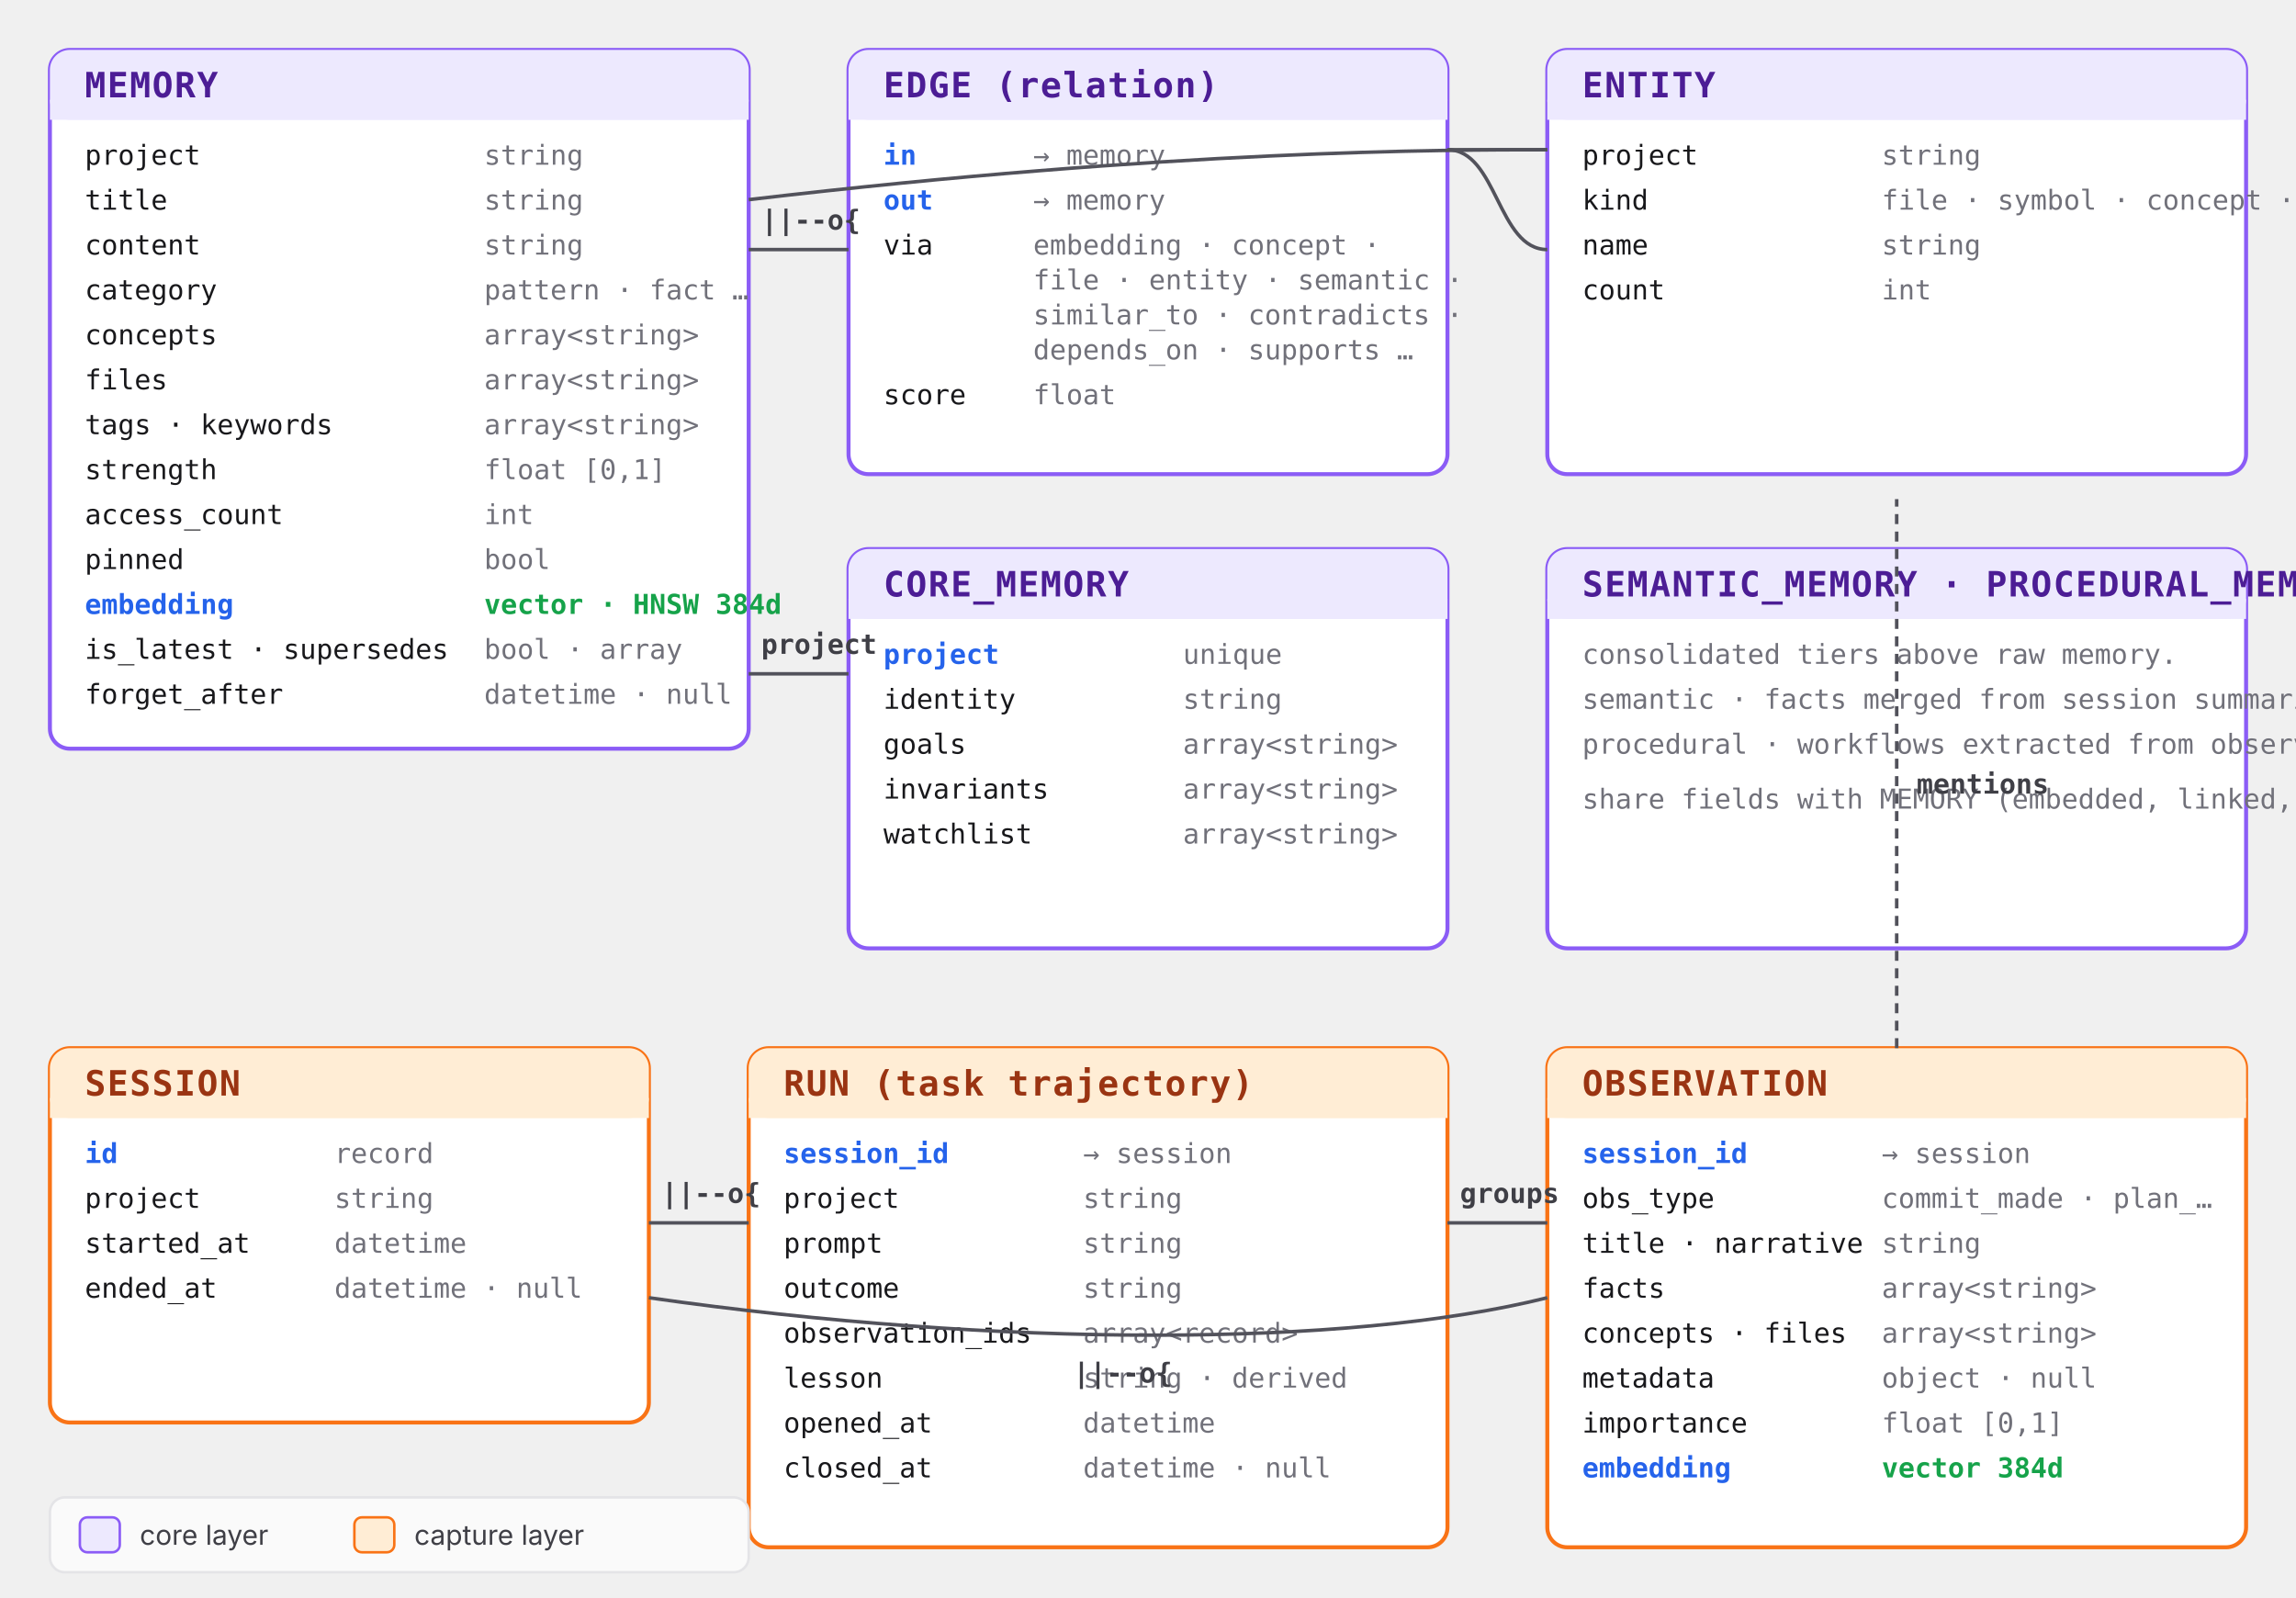
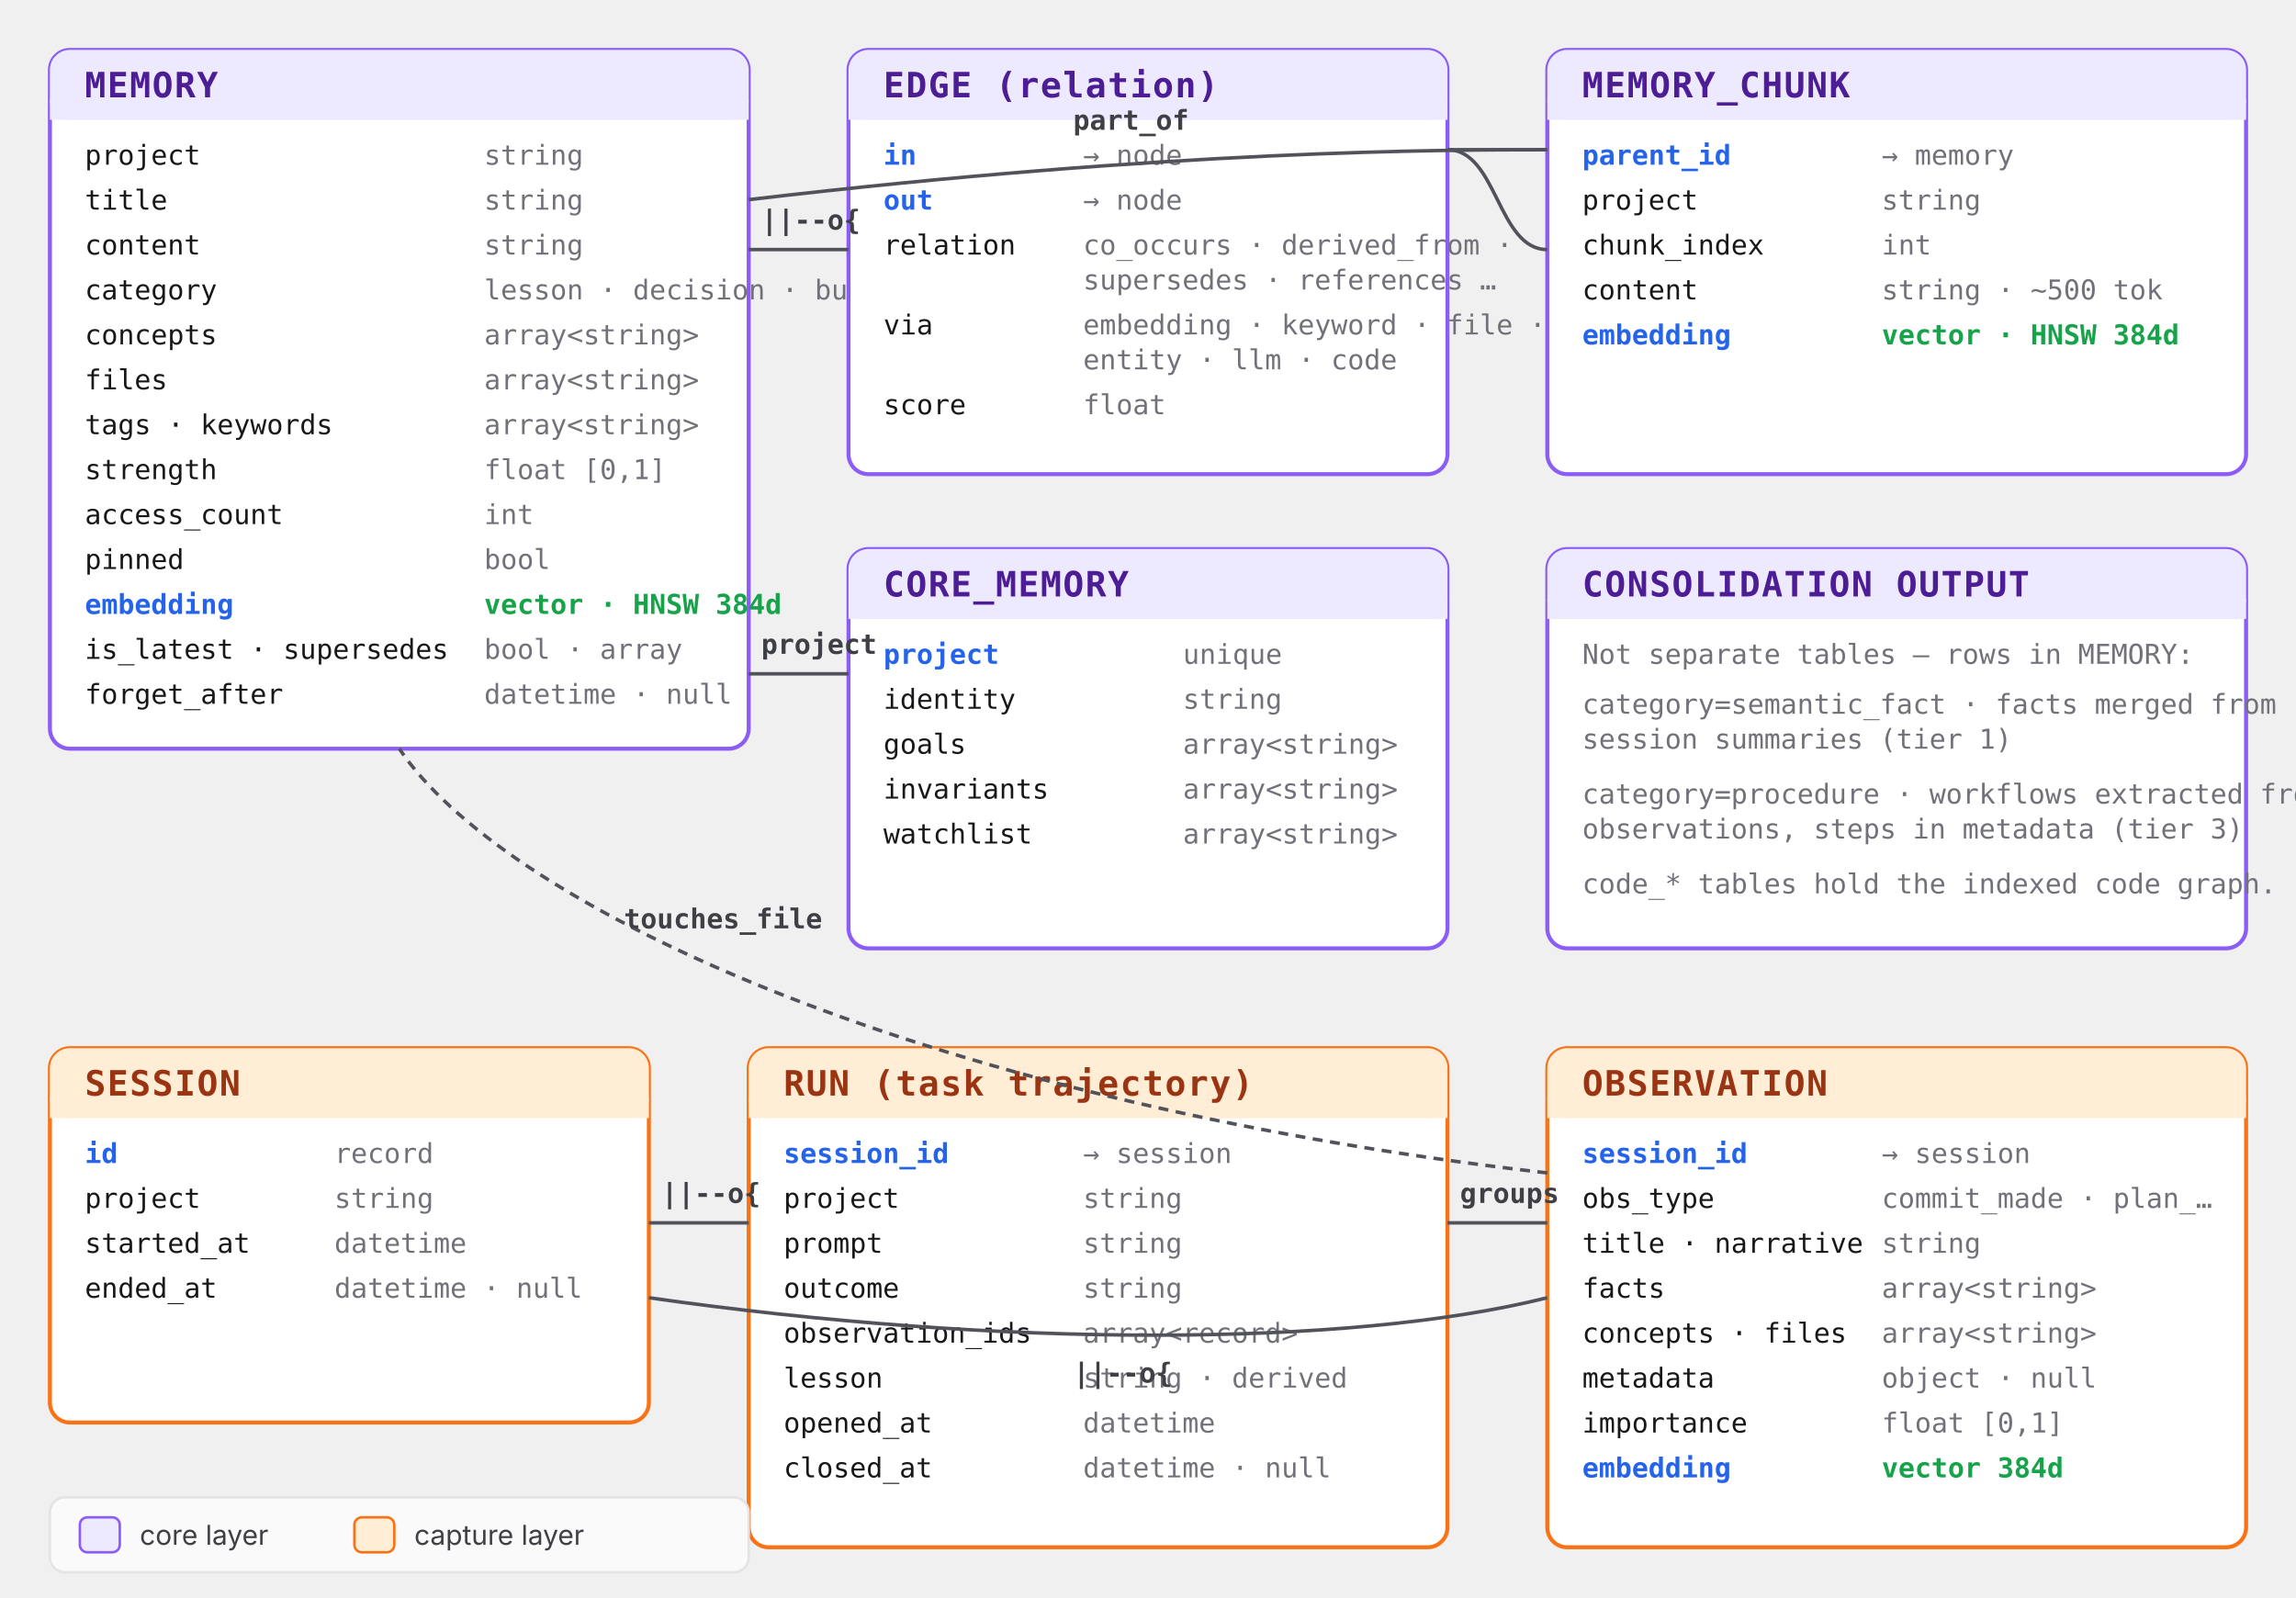
<svg xmlns="http://www.w3.org/2000/svg" viewBox="0 0 920 640" font-family="ui-sans-serif, system-ui, -apple-system, Segoe UI, sans-serif">
  <defs>
    <style>
      .table-core { fill: #ffffff; stroke: #8b5cf6; stroke-width: 1.6; }
      .header-core { fill: #ede9fe; }
      .title-core { font-size: 14px; font-weight: 700; fill: #4c1d95; font-family: ui-monospace, SFMono-Regular, Menlo, monospace; letter-spacing: 0.04em; }
      .table-cap { fill: #ffffff; stroke: #f97316; stroke-width: 1.6; }
      .header-cap { fill: #ffedd5; }
      .title-cap { font-size: 14px; font-weight: 700; fill: #9a3412; font-family: ui-monospace, SFMono-Regular, Menlo, monospace; letter-spacing: 0.04em; }
      .field { font-size: 11px; font-family: ui-monospace, SFMono-Regular, Menlo, monospace; fill: #18181b; }
      .ftype { font-size: 11px; font-family: ui-monospace, SFMono-Regular, Menlo, monospace; fill: #71717a; }
      .key { fill: #2563eb; font-weight: 600; }
      .vec { fill: #16a34a; font-weight: 600; }
      .rel-line { stroke: #52525b; stroke-width: 1.4; fill: none; }
      .rel-label { font-size: 11px; font-weight: 600; fill: #3f3f46; font-family: ui-monospace, SFMono-Regular, Menlo, monospace; }
      .legend-bg { fill: #fafafa; stroke: #e4e4e7; }
      .legend-text { font-size: 11px; fill: #3f3f46; }
    </style>
  </defs>
  <g>
    <rect class="table-core" x="20" y="20" width="280" height="280" rx="8" />
    <rect class="header-core" x="20" y="20" width="280" height="28" rx="8" />
    <rect class="header-core" x="20" y="40" width="280" height="8" />
    <text class="title-core" x="34" y="39">MEMORY</text>
    <g transform="translate(34, 66)">
      <text class="field" y="0">project</text>
      <text class="ftype" x="160" y="0">string</text>
      <text class="field" y="18">title</text>
      <text class="ftype" x="160" y="18">string</text>
      <text class="field" y="36">content</text>
      <text class="ftype" x="160" y="36">string</text>
      <text class="field" y="54">category</text>
-       <text class="ftype" x="160" y="54">pattern · fact …</text>
+       <text class="ftype" x="160" y="54">lesson · decision · bug …</text>
      <text class="field" y="72">concepts</text>
      <text class="ftype" x="160" y="72">array&lt;string&gt;</text>
      <text class="field" y="90">files</text>
      <text class="ftype" x="160" y="90">array&lt;string&gt;</text>
      <text class="field" y="108">tags · keywords</text>
      <text class="ftype" x="160" y="108">array&lt;string&gt;</text>
      <text class="field" y="126">strength</text>
      <text class="ftype" x="160" y="126">float [0,1]</text>
      <text class="field" y="144">access_count</text>
      <text class="ftype" x="160" y="144">int</text>
      <text class="field" y="162">pinned</text>
      <text class="ftype" x="160" y="162">bool</text>
      <text class="field key" y="180">embedding</text>
      <text class="ftype vec" x="160" y="180">vector · HNSW 384d</text>
      <text class="field" y="198">is_latest · supersedes</text>
      <text class="ftype" x="160" y="198">bool · array</text>
      <text class="field" y="216">forget_after</text>
      <text class="ftype" x="160" y="216">datetime · null</text>
    </g>
  </g>
  <g>
    <rect class="table-core" x="340" y="20" width="240" height="170" rx="8" />
    <rect class="header-core" x="340" y="20" width="240" height="28" rx="8" />
    <rect class="header-core" x="340" y="40" width="240" height="8" />
    <text class="title-core" x="354" y="39">EDGE  (relation)</text>
    <g transform="translate(354, 66)">
      <text class="field key" y="0">in</text>
-       <text class="ftype" x="60" y="0">→ memory</text>
+       <text class="ftype" x="80" y="0">→ node</text>
      <text class="field key" y="18">out</text>
-       <text class="ftype" x="60" y="18">→ memory</text>
-       <text class="field" y="36">via</text>
-       <text class="ftype" x="60" y="36">embedding · concept ·</text>
-       <text class="ftype" x="60" y="50">file · entity · semantic ·</text>
-       <text class="ftype" x="60" y="64">similar_to · contradicts ·</text>
-       <text class="ftype" x="60" y="78">depends_on · supports …</text>
-       <text class="field" y="96">score</text>
-       <text class="ftype" x="60" y="96">float</text>
+       <text class="ftype" x="80" y="18">→ node</text>
+       <text class="field" y="36">relation</text>
+       <text class="ftype" x="80" y="36">co_occurs · derived_from ·</text>
+       <text class="ftype" x="80" y="50">supersedes · references …</text>
+       <text class="field" y="68">via</text>
+       <text class="ftype" x="80" y="68">embedding · keyword · file ·</text>
+       <text class="ftype" x="80" y="82">entity · llm · code</text>
+       <text class="field" y="100">score</text>
+       <text class="ftype" x="80" y="100">float</text>
    </g>
  </g>
  <g>
    <rect class="table-core" x="620" y="20" width="280" height="170" rx="8" />
    <rect class="header-core" x="620" y="20" width="280" height="28" rx="8" />
    <rect class="header-core" x="620" y="40" width="280" height="8" />
-     <text class="title-core" x="634" y="39">ENTITY</text>
+     <text class="title-core" x="634" y="39">MEMORY_CHUNK</text>
    <g transform="translate(634, 66)">
-       <text class="field" y="0">project</text>
-       <text class="ftype" x="120" y="0">string</text>
-       <text class="field" y="18">kind</text>
-       <text class="ftype" x="120" y="18">file · symbol · concept · error</text>
-       <text class="field" y="36">name</text>
-       <text class="ftype" x="120" y="36">string</text>
-       <text class="field" y="54">count</text>
-       <text class="ftype" x="120" y="54">int</text>
+       <text class="field key" y="0">parent_id</text>
+       <text class="ftype" x="120" y="0">→ memory</text>
+       <text class="field" y="18">project</text>
+       <text class="ftype" x="120" y="18">string</text>
+       <text class="field" y="36">chunk_index</text>
+       <text class="ftype" x="120" y="36">int</text>
+       <text class="field" y="54">content</text>
+       <text class="ftype" x="120" y="54">string · ~500 tok</text>
+       <text class="field key" y="72">embedding</text>
+       <text class="ftype vec" x="120" y="72">vector · HNSW 384d</text>
    </g>
  </g>
  <g>
    <rect class="table-core" x="340" y="220" width="240" height="160" rx="8" />
    <rect class="header-core" x="340" y="220" width="240" height="28" rx="8" />
    <rect class="header-core" x="340" y="240" width="240" height="8" />
    <text class="title-core" x="354" y="239">CORE_MEMORY</text>
    <g transform="translate(354, 266)">
      <text class="field key" y="0">project</text>
      <text class="ftype" x="120" y="0">unique</text>
      <text class="field" y="18">identity</text>
      <text class="ftype" x="120" y="18">string</text>
      <text class="field" y="36">goals</text>
      <text class="ftype" x="120" y="36">array&lt;string&gt;</text>
      <text class="field" y="54">invariants</text>
      <text class="ftype" x="120" y="54">array&lt;string&gt;</text>
      <text class="field" y="72">watchlist</text>
      <text class="ftype" x="120" y="72">array&lt;string&gt;</text>
    </g>
  </g>
  <g>
    <rect class="table-core" x="620" y="220" width="280" height="160" rx="8" />
    <rect class="header-core" x="620" y="220" width="280" height="28" rx="8" />
    <rect class="header-core" x="620" y="240" width="280" height="8" />
-     <text class="title-core" x="634" y="239">SEMANTIC_MEMORY · PROCEDURAL_MEMORY</text>
+     <text class="title-core" x="634" y="239">CONSOLIDATION OUTPUT</text>
    <g transform="translate(634, 266)">
-       <text class="ftype" y="0">consolidated tiers above raw memory.</text>
-       <text class="ftype" y="18">semantic · facts merged from session summaries</text>
-       <text class="ftype" y="36">procedural · workflows extracted from observations</text>
-       <text class="ftype" y="58">share fields with MEMORY (embedded, linked, evolved).</text>
+       <text class="ftype" y="0">Not separate tables — rows in MEMORY:</text>
+       <text class="ftype" y="20">category=semantic_fact · facts merged from</text>
+       <text class="ftype" y="34">session summaries (tier 1)</text>
+       <text class="ftype" y="56">category=procedure · workflows extracted from</text>
+       <text class="ftype" y="70">observations, steps in metadata (tier 3)</text>
+       <text class="ftype" y="92">code_* tables hold the indexed code graph.</text>
    </g>
  </g>
  <g>
    <rect class="table-cap" x="20" y="420" width="240" height="150" rx="8" />
    <rect class="header-cap" x="20" y="420" width="240" height="28" rx="8" />
    <rect class="header-cap" x="20" y="440" width="240" height="8" />
    <text class="title-cap" x="34" y="439">SESSION</text>
    <g transform="translate(34, 466)">
      <text class="field key" y="0">id</text>
      <text class="ftype" x="100" y="0">record</text>
      <text class="field" y="18">project</text>
      <text class="ftype" x="100" y="18">string</text>
      <text class="field" y="36">started_at</text>
      <text class="ftype" x="100" y="36">datetime</text>
      <text class="field" y="54">ended_at</text>
      <text class="ftype" x="100" y="54">datetime · null</text>
    </g>
  </g>
  <g>
    <rect class="table-cap" x="300" y="420" width="280" height="200" rx="8" />
    <rect class="header-cap" x="300" y="420" width="280" height="28" rx="8" />
    <rect class="header-cap" x="300" y="440" width="280" height="8" />
    <text class="title-cap" x="314" y="439">RUN  (task trajectory)</text>
    <g transform="translate(314, 466)">
      <text class="field key" y="0">session_id</text>
      <text class="ftype" x="120" y="0">→ session</text>
      <text class="field" y="18">project</text>
      <text class="ftype" x="120" y="18">string</text>
      <text class="field" y="36">prompt</text>
      <text class="ftype" x="120" y="36">string</text>
      <text class="field" y="54">outcome</text>
      <text class="ftype" x="120" y="54">string</text>
      <text class="field" y="72">observation_ids</text>
      <text class="ftype" x="120" y="72">array&lt;record&gt;</text>
      <text class="field" y="90">lesson</text>
      <text class="ftype" x="120" y="90">string · derived</text>
      <text class="field" y="108">opened_at</text>
      <text class="ftype" x="120" y="108">datetime</text>
      <text class="field" y="126">closed_at</text>
      <text class="ftype" x="120" y="126">datetime · null</text>
    </g>
  </g>
  <g>
    <rect class="table-cap" x="620" y="420" width="280" height="200" rx="8" />
    <rect class="header-cap" x="620" y="420" width="280" height="28" rx="8" />
    <rect class="header-cap" x="620" y="440" width="280" height="8" />
    <text class="title-cap" x="634" y="439">OBSERVATION</text>
    <g transform="translate(634, 466)">
      <text class="field key" y="0">session_id</text>
      <text class="ftype" x="120" y="0">→ session</text>
      <text class="field" y="18">obs_type</text>
      <text class="ftype" x="120" y="18">commit_made · plan_…</text>
      <text class="field" y="36">title · narrative</text>
      <text class="ftype" x="120" y="36">string</text>
      <text class="field" y="54">facts</text>
      <text class="ftype" x="120" y="54">array&lt;string&gt;</text>
      <text class="field" y="72">concepts · files</text>
      <text class="ftype" x="120" y="72">array&lt;string&gt;</text>
      <text class="field" y="90">metadata</text>
      <text class="ftype" x="120" y="90">object · null</text>
      <text class="field" y="108">importance</text>
      <text class="ftype" x="120" y="108">float [0,1]</text>
      <text class="field key" y="126">embedding</text>
      <text class="ftype vec" x="120" y="126">vector 384d</text>
    </g>
  </g>
  <path class="rel-line" d="M 300 100 L 340 100" />
  <text class="rel-label" x="305" y="92">||--o{</text>
  <path class="rel-line" d="M 580 60 C 600 60, 600 100, 620 100" />
  <path class="rel-line" d="M 580 60 C 600 60, 600 60, 620 60" />
  <path class="rel-line" d="M 300 80 C 470 60, 580 60, 620 60" />
+   <text class="rel-label" x="430" y="52">part_of</text>
  <path class="rel-line" d="M 300 270 L 340 270" />
  <text class="rel-label" x="305" y="262">project</text>
  <path class="rel-line" d="M 260 490 L 300 490" />
  <text class="rel-label" x="265" y="482">||--o{</text>
  <path class="rel-line" d="M 260 520 C 400 540, 540 540, 620 520" />
  <text class="rel-label" x="430" y="554">||--o{</text>
  <path class="rel-line" d="M 580 490 L 620 490" />
  <text class="rel-label" x="585" y="482">groups</text>
-   <path class="rel-line" d="M 760 420 L 760 200" stroke-dasharray="4 3" />
-   <text class="rel-label" x="768" y="318">mentions</text>
+   <path class="rel-line" d="M 620 470 C 360 440, 200 360, 160 300" stroke-dasharray="4 3" />
+   <text class="rel-label" x="250" y="372">touches_file</text>
  <g>
    <rect class="legend-bg" x="20" y="600" width="280" height="30" rx="6" />
    <rect x="32" y="608" width="16" height="14" rx="3" fill="#ede9fe" stroke="#8b5cf6" />
    <text class="legend-text" x="56" y="619">core layer</text>
    <rect x="142" y="608" width="16" height="14" rx="3" fill="#ffedd5" stroke="#f97316" />
    <text class="legend-text" x="166" y="619">capture layer</text>
  </g>
</svg>
